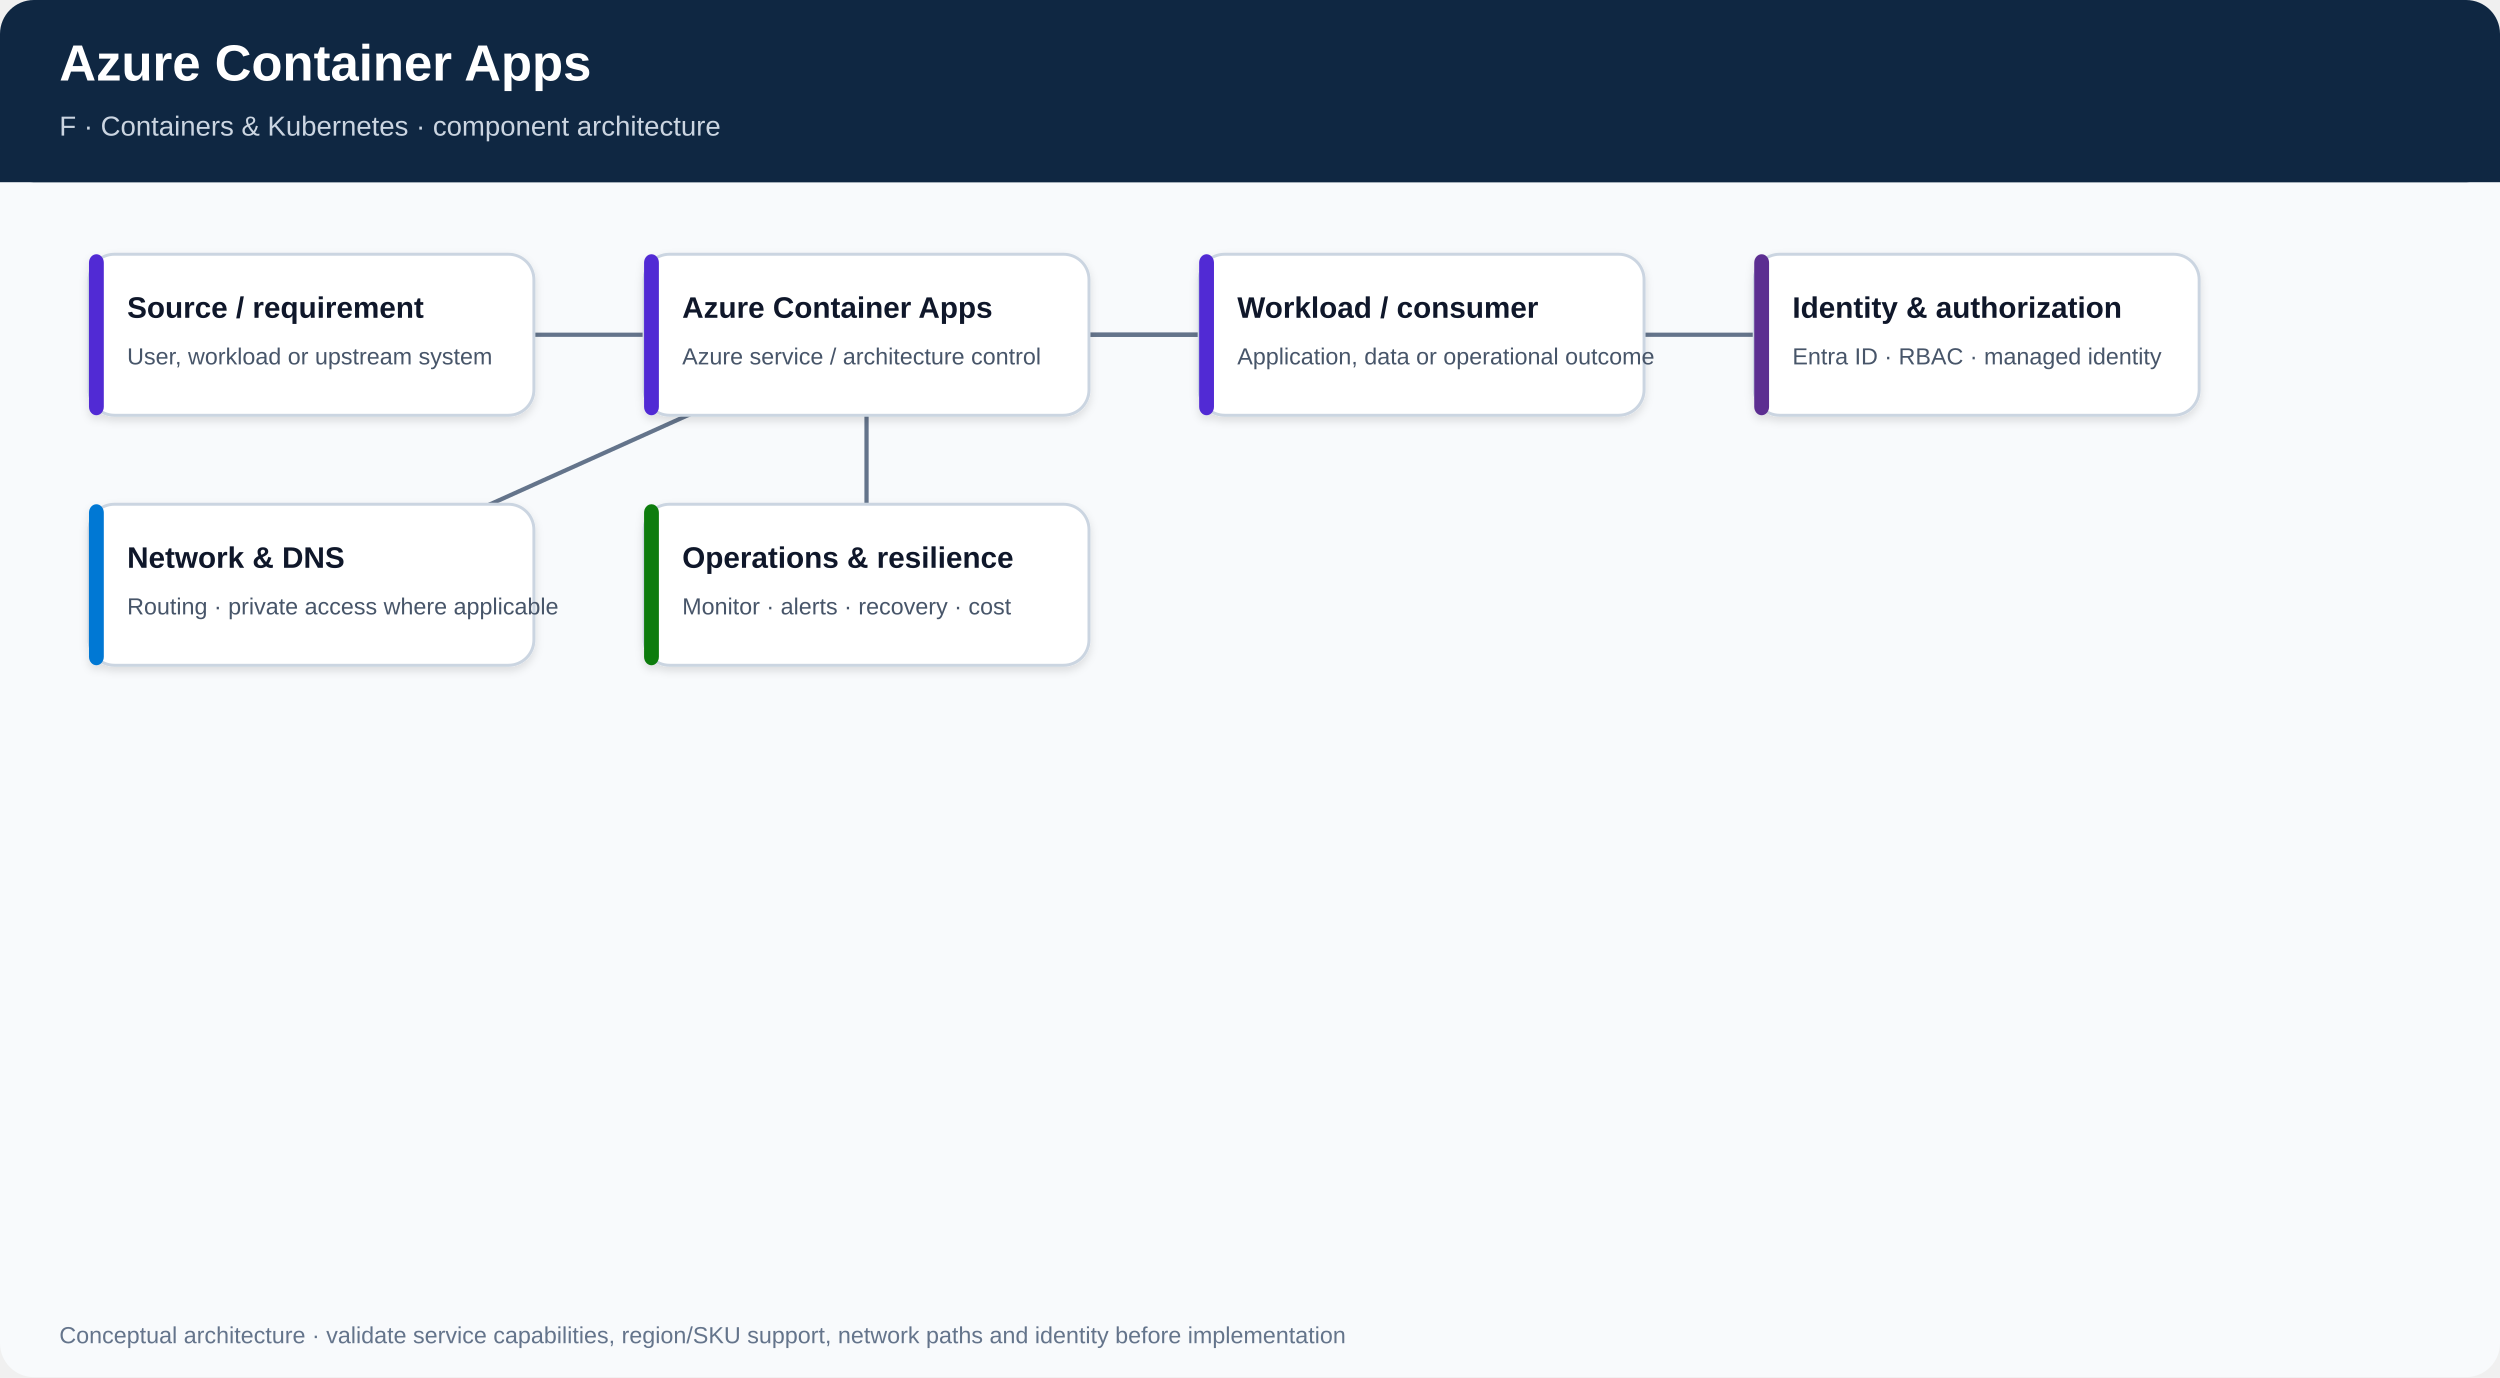
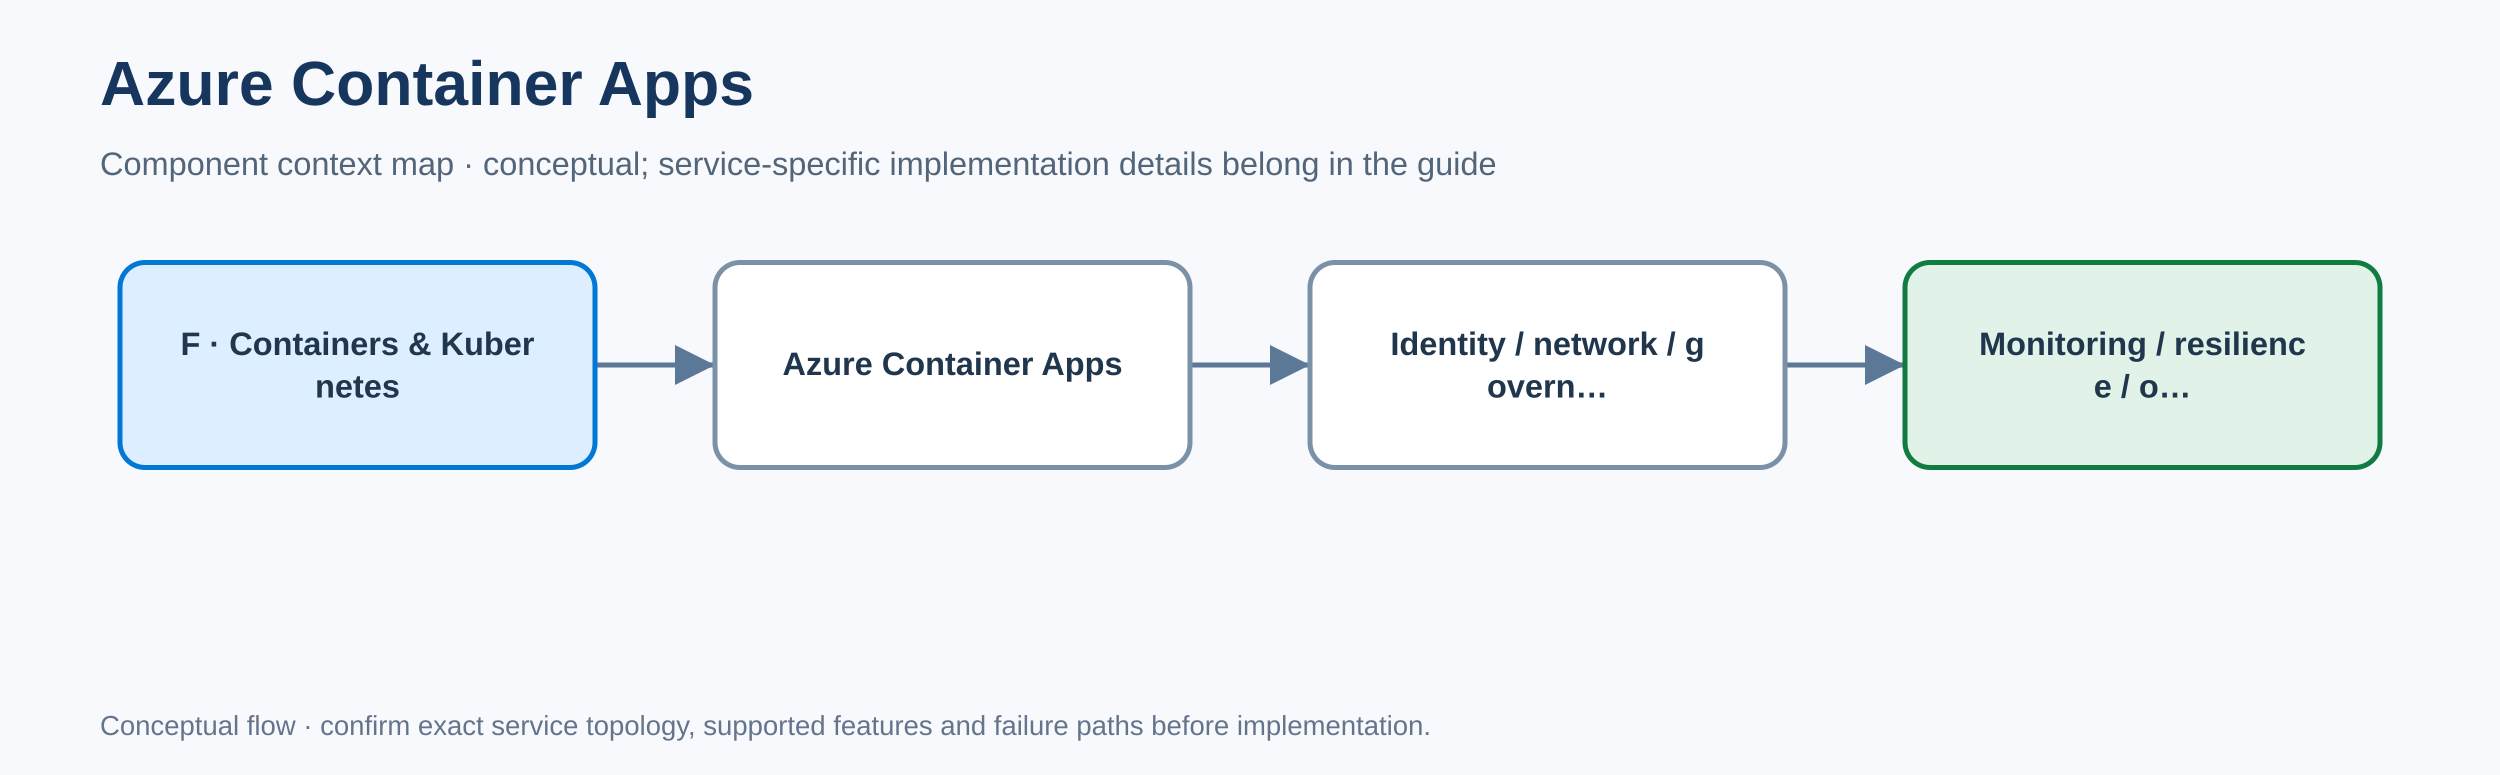
- <svg xmlns="http://www.w3.org/2000/svg" width="1180" height="650" viewBox="0 0 1180 650">
+ <svg xmlns="http://www.w3.org/2000/svg" width="1000" height="310" viewBox="0 0 1000 310">
+   <rect width="100%" height="100%" fill="#f7f9fc" />
+   <text x="40" y="42" font-family="Segoe UI,Arial" font-size="25" font-weight="700" fill="#17365d">Azure Container Apps</text>
+   <text x="40" y="70" font-family="Segoe UI,Arial" font-size="13" fill="#526579">Component context map · conceptual; service-specific implementation details belong in the guide</text>
+   <path d="M 238 146 L 286 146" fill="none" stroke="#5b7896" stroke-width="2" marker-end="url(#arrow)" />
+   <path d="M 476 146 L 524 146" fill="none" stroke="#5b7896" stroke-width="2" marker-end="url(#arrow)" />
+   <path d="M 714 146 L 762 146" fill="none" stroke="#5b7896" stroke-width="2" marker-end="url(#arrow)" />
  <defs>
    <marker id="arrow" markerWidth="10" markerHeight="8" refX="8" refY="4" orient="auto">
-       <path d="M0,0 L8,4 L0,8 Z" fill="#64748b" />
+       <path d="M0,0 L8,4 L0,8 z" fill="#5b7896" />
    </marker>
-     <filter id="shadow" x="-20%" y="-20%" width="140%" height="140%">
-       <feDropShadow dx="0" dy="2" stdDeviation="2" flood-opacity=".12" />
-     </filter>
  </defs>
-   <rect width="100%" height="100%" rx="16" fill="#f8fafc" />
-   <rect x="0" y="0" width="1180" height="86" rx="16" fill="#0f2742" />
-   <rect x="0" y="70" width="1180" height="16" fill="#0f2742" />
-   <text x="28" y="38" font-family="Segoe UI,Arial" font-size="24" font-weight="700" fill="#fff">Azure Container Apps</text>
-   <text x="28" y="64" font-family="Segoe UI,Arial" font-size="13" fill="#cbd5e1">F · Containers &amp; Kubernetes · component architecture</text>
-   <path d="M 147 158 L 409 158" fill="none" stroke="#64748b" stroke-width="2" marker-end="url(#arrow)" />
-   <path d="M 409 158 L 671 158" fill="none" stroke="#64748b" stroke-width="2" marker-end="url(#arrow)" />
-   <path d="M 933 158 L 409 158" fill="none" stroke="#64748b" stroke-width="2" marker-end="url(#arrow)" />
-   <path d="M 147 276 L 409 158" fill="none" stroke="#64748b" stroke-width="2" marker-end="url(#arrow)" />
-   <path d="M 409 276 L 409 158" fill="none" stroke="#64748b" stroke-width="2" marker-end="url(#arrow)" />
-   <g filter="url(#shadow)">
-     <rect x="42" y="120" width="210" height="76" rx="12" fill="#fff" stroke="#cbd5e1" stroke-width="1.4" />
-     <rect x="42" y="120" width="7" height="76" rx="4" fill="#512BD4" />
-   </g>
-   <text x="60" y="150" font-family="Segoe UI,Arial" font-size="14" font-weight="700" fill="#0f172a">Source / requirement</text>
-   <text x="60" y="172" font-family="Segoe UI,Arial" font-size="11" fill="#475569">User, workload or upstream system</text>
-   <g filter="url(#shadow)">
-     <rect x="304" y="120" width="210" height="76" rx="12" fill="#fff" stroke="#cbd5e1" stroke-width="1.4" />
-     <rect x="304" y="120" width="7" height="76" rx="4" fill="#512BD4" />
-   </g>
-   <text x="322" y="150" font-family="Segoe UI,Arial" font-size="14" font-weight="700" fill="#0f172a">Azure Container Apps</text>
-   <text x="322" y="172" font-family="Segoe UI,Arial" font-size="11" fill="#475569">Azure service / architecture control</text>
-   <g filter="url(#shadow)">
-     <rect x="566" y="120" width="210" height="76" rx="12" fill="#fff" stroke="#cbd5e1" stroke-width="1.4" />
-     <rect x="566" y="120" width="7" height="76" rx="4" fill="#512BD4" />
-   </g>
-   <text x="584" y="150" font-family="Segoe UI,Arial" font-size="14" font-weight="700" fill="#0f172a">Workload / consumer</text>
-   <text x="584" y="172" font-family="Segoe UI,Arial" font-size="11" fill="#475569">Application, data or operational outcome</text>
-   <g filter="url(#shadow)">
-     <rect x="828" y="120" width="210" height="76" rx="12" fill="#fff" stroke="#cbd5e1" stroke-width="1.4" />
-     <rect x="828" y="120" width="7" height="76" rx="4" fill="#5C2D91" />
-   </g>
-   <text x="846" y="150" font-family="Segoe UI,Arial" font-size="14" font-weight="700" fill="#0f172a">Identity &amp; authorization</text>
-   <text x="846" y="172" font-family="Segoe UI,Arial" font-size="11" fill="#475569">Entra ID · RBAC · managed identity</text>
-   <g filter="url(#shadow)">
-     <rect x="42" y="238" width="210" height="76" rx="12" fill="#fff" stroke="#cbd5e1" stroke-width="1.4" />
-     <rect x="42" y="238" width="7" height="76" rx="4" fill="#0078D4" />
-   </g>
-   <text x="60" y="268" font-family="Segoe UI,Arial" font-size="14" font-weight="700" fill="#0f172a">Network &amp; DNS</text>
-   <text x="60" y="290" font-family="Segoe UI,Arial" font-size="11" fill="#475569">Routing · private access where applicable</text>
-   <g filter="url(#shadow)">
-     <rect x="304" y="238" width="210" height="76" rx="12" fill="#fff" stroke="#cbd5e1" stroke-width="1.4" />
-     <rect x="304" y="238" width="7" height="76" rx="4" fill="#107C10" />
-   </g>
-   <text x="322" y="268" font-family="Segoe UI,Arial" font-size="14" font-weight="700" fill="#0f172a">Operations &amp; resilience</text>
-   <text x="322" y="290" font-family="Segoe UI,Arial" font-size="11" fill="#475569">Monitor · alerts · recovery · cost</text>
-   <text x="28" y="634" font-family="Segoe UI,Arial" font-size="11" fill="#64748b">Conceptual architecture · validate service capabilities, region/SKU support, network paths and identity before implementation</text>
+   <rect x="48" y="105" width="190" height="82" rx="10" fill="#dceeff" stroke="#0078d4" stroke-width="2" />
+   <text x="143" y="142" text-anchor="middle" font-family="Segoe UI,Arial" font-size="13" font-weight="600" fill="#20364d">F · Containers &amp; Kuber</text>
+   <text x="143" y="159" text-anchor="middle" font-family="Segoe UI,Arial" font-size="13" font-weight="600" fill="#20364d">netes</text>
+   <rect x="286" y="105" width="190" height="82" rx="10" fill="#ffffff" stroke="#7b91a8" stroke-width="2" />
+   <text x="381" y="150" text-anchor="middle" font-family="Segoe UI,Arial" font-size="13" font-weight="600" fill="#20364d">Azure Container Apps</text>
+   <rect x="524" y="105" width="190" height="82" rx="10" fill="#ffffff" stroke="#7b91a8" stroke-width="2" />
+   <text x="619" y="142" text-anchor="middle" font-family="Segoe UI,Arial" font-size="13" font-weight="600" fill="#20364d">Identity / network / g</text>
+   <text x="619" y="159" text-anchor="middle" font-family="Segoe UI,Arial" font-size="13" font-weight="600" fill="#20364d">overn…</text>
+   <rect x="762" y="105" width="190" height="82" rx="10" fill="#e1f3e8" stroke="#107c41" stroke-width="2" />
+   <text x="857" y="142" text-anchor="middle" font-family="Segoe UI,Arial" font-size="13" font-weight="600" fill="#20364d">Monitoring / resilienc</text>
+   <text x="857" y="159" text-anchor="middle" font-family="Segoe UI,Arial" font-size="13" font-weight="600" fill="#20364d">e / o…</text>
+   <text x="40" y="294" font-family="Segoe UI,Arial" font-size="11" fill="#64748b">Conceptual flow · confirm exact service topology, supported features and failure paths before implementation.</text>
</svg>
